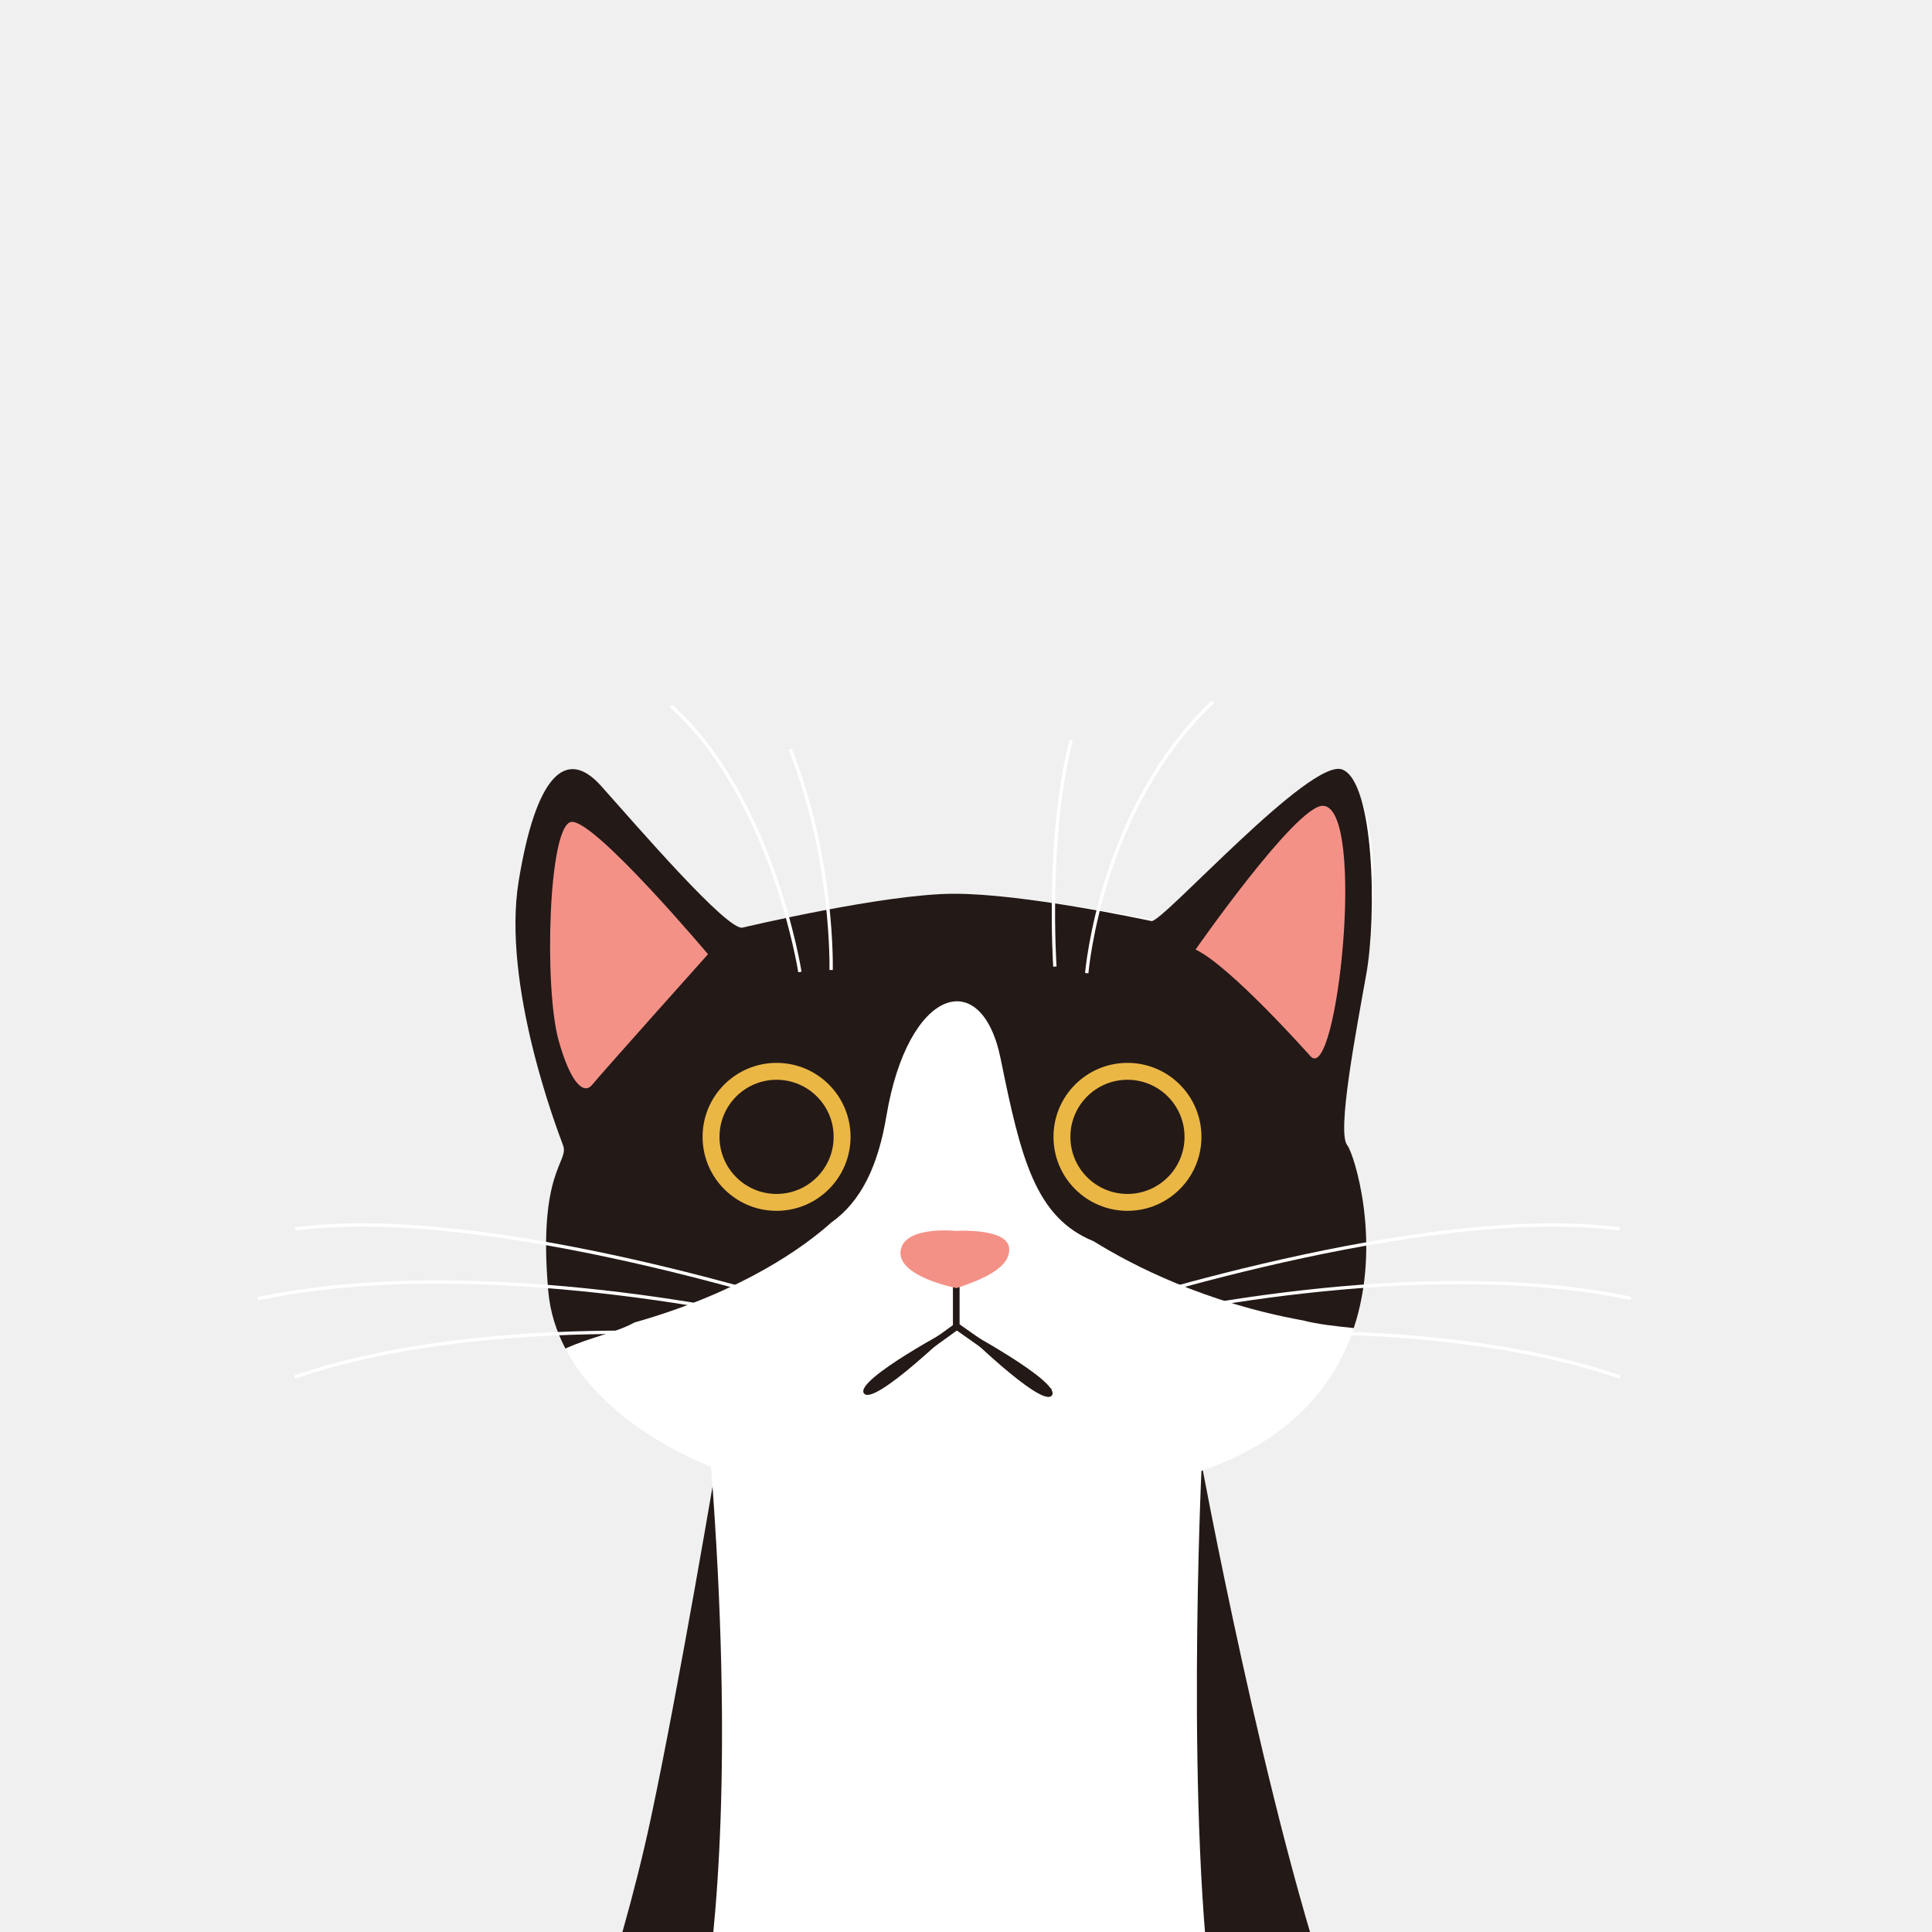
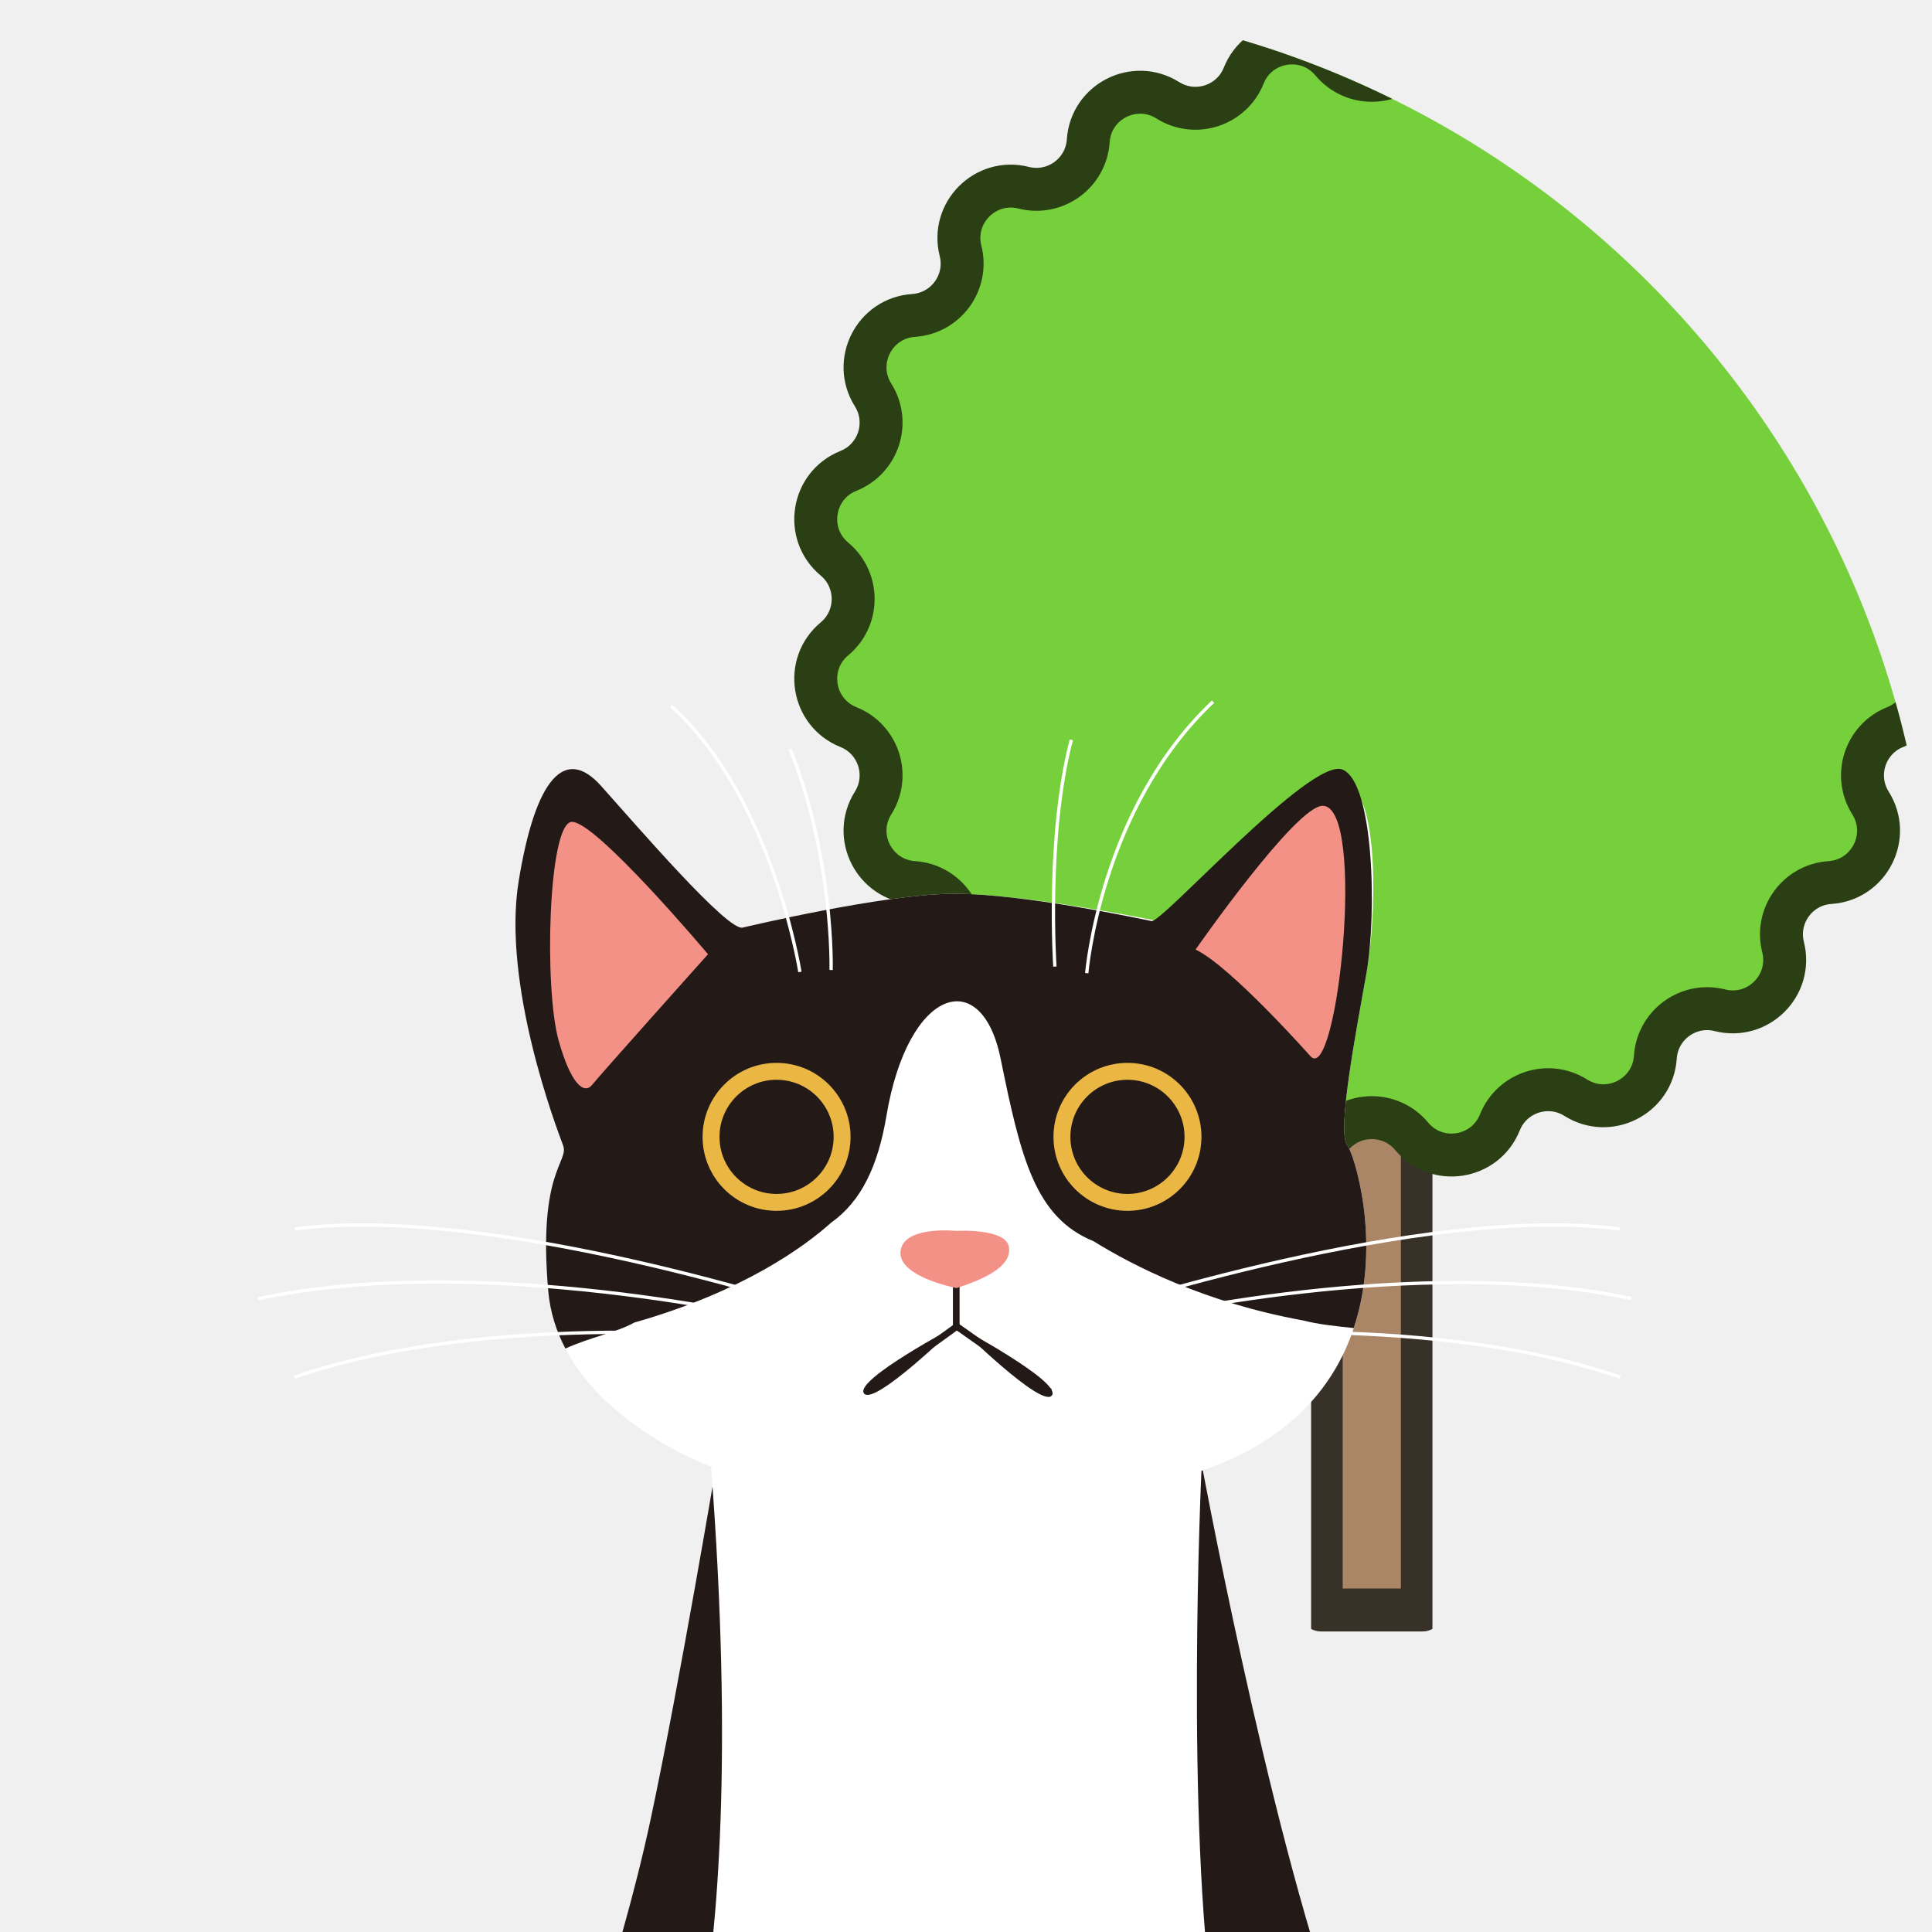
- <svg xmlns="http://www.w3.org/2000/svg" height="90" viewBox="0 0 90 90" width="90">
-   <mask id="a" fill="#fff">
-     <path d="m0 0h90.806v94h-90.806z" fill="none" />
-   </mask>
-   <mask id="b" fill="#fff">
-     <path d="m45 0c-24.853 0-45 20.147-45 45 0 24.853 20.147 45 45 45 24.853 0 45-20.147 45-45 0-24.853-20.147-45-45-45" fill="none" />
-   </mask>
-   <mask id="c" fill="#fff">
-     <path d="m45 0c-24.853 0-45 20.147-45 45 0 24.853 20.147 45 45 45 24.853 0 45-20.147 45-45 0-24.853-20.147-45-45-45z" fill="none" />
-   </mask>
-   <g fill="none" fill-rule="evenodd">
-     <path d="m66.258 75h-4.71v-23.967h4.71z" fill="#aa8566" mask="url(#a)" />
-     <path d="m66.258 75h-4.71v-23.967h4.71z" mask="url(#a)" stroke="#383128" stroke-linecap="round" stroke-linejoin="round" stroke-width="2" />
-     <path d="m57.839 44.352c-1.494 1.062-3.581.143-3.805-1.676" mask="url(#a)" stroke="#2b3f14" stroke-linecap="round" stroke-linejoin="round" stroke-width="2" />
-     <path d="m70.489 26.313c-.295 1.809-2.416 2.646-3.868 1.527" mask="url(#a)" stroke="#2b3f14" stroke-linecap="round" stroke-linejoin="round" stroke-width="2" />
-     <path d="m80.312 32.686c.626 1.723-.817 3.489-2.63 3.221" mask="url(#a)" stroke="#2b3f14" stroke-linecap="round" stroke-linejoin="round" stroke-width="2" />
-     <path d="m48.193 25.008c.348-1.8 2.492-2.575 3.911-1.414" mask="url(#a)" stroke="#2b3f14" stroke-linecap="round" stroke-linejoin="round" stroke-width="2" />
-     <path d="m65.763 2.872c1.174-1.408 3.426-1.052 4.107.65.562 1.404 2.258 1.955 3.537 1.15 1.552-.977 3.583.058 3.705 1.888.101 1.508 1.544 2.556 3.009 2.186 1.777-.45 3.39 1.163 2.941 2.94-.371 1.465.677 2.908 2.186 3.009 1.829.122 2.864 2.153 1.887 3.705-.805 1.279-.254 2.975 1.15 3.537 1.702.681 2.058 2.933.65 4.107-1.161.968-1.161 2.751 0 3.719 1.408 1.174 1.052 3.426-.65 4.107-1.404.562-1.955 2.258-1.15 3.538.977 1.551-.058 3.583-1.887 3.705-1.509.1-2.557 1.543-2.186 3.008.449 1.778-1.164 3.39-2.941 2.941-1.465-.371-2.908.678-3.009 2.186-.122 1.829-2.153 2.864-3.705 1.888-1.279-.806-2.975-.254-3.537 1.149-.681 1.702-2.933 2.059-4.107.651-.968-1.162-2.751-1.162-3.719 0-1.174 1.408-3.426 1.051-4.107-.651-.562-1.403-2.258-1.955-3.537-1.149-1.552.976-3.584-.059-3.705-1.888-.101-1.508-1.544-2.557-3.009-2.186-1.778.449-3.39-1.163-2.941-2.941.371-1.465-.677-2.908-2.186-3.008-1.829-.122-2.864-2.154-1.888-3.705.806-1.28.255-2.976-1.149-3.538-1.702-.681-2.059-2.933-.65-4.107 1.161-.968 1.161-2.751 0-3.719-1.409-1.174-1.052-3.426.65-4.107 1.404-.562 1.955-2.258 1.149-3.537-.976-1.552.059-3.583 1.888-3.705 1.509-.101 2.557-1.544 2.186-3.009-.449-1.777 1.163-3.39 2.941-2.94 1.465.37 2.908-.678 3.009-2.186.121-1.83 2.153-2.865 3.705-1.888 1.279.805 2.975.254 3.537-1.15.681-1.702 2.933-2.058 4.107-.65.968 1.161 2.751 1.161 3.719 0" fill="#76d03b" mask="url(#b)" />
-     <path d="m65.763 2.872c1.174-1.408 3.426-1.052 4.107.65.562 1.404 2.258 1.955 3.537 1.15 1.552-.977 3.583.058 3.705 1.888.101 1.508 1.544 2.556 3.009 2.186 1.777-.45 3.39 1.163 2.941 2.94-.371 1.465.677 2.908 2.186 3.009 1.829.122 2.864 2.153 1.887 3.705-.805 1.279-.254 2.975 1.15 3.537 1.702.681 2.058 2.933.65 4.107-1.161.968-1.161 2.751 0 3.719 1.408 1.174 1.052 3.426-.65 4.107-1.404.562-1.955 2.258-1.15 3.538.977 1.551-.058 3.583-1.887 3.705-1.509.1-2.557 1.543-2.186 3.008.449 1.778-1.164 3.39-2.941 2.941-1.465-.371-2.908.678-3.009 2.186-.122 1.829-2.153 2.864-3.705 1.888-1.279-.806-2.975-.254-3.537 1.149-.681 1.702-2.933 2.059-4.107.651-.968-1.162-2.751-1.162-3.719 0-1.174 1.408-3.426 1.051-4.107-.651-.562-1.403-2.258-1.955-3.537-1.149-1.552.976-3.584-.059-3.705-1.888-.101-1.508-1.544-2.557-3.009-2.186-1.778.449-3.39-1.163-2.941-2.941.371-1.465-.677-2.908-2.186-3.008-1.829-.122-2.864-2.154-1.888-3.705.806-1.28.255-2.976-1.149-3.538-1.702-.681-2.059-2.933-.65-4.107 1.161-.968 1.161-2.751 0-3.719-1.409-1.174-1.052-3.426.65-4.107 1.404-.562 1.955-2.258 1.149-3.537-.976-1.552.059-3.583 1.888-3.705 1.509-.101 2.557-1.544 2.186-3.009-.449-1.777 1.163-3.39 2.941-2.94 1.465.37 2.908-.678 3.009-2.186.121-1.83 2.153-2.865 3.705-1.888 1.279.805 2.975.254 3.537-1.15.681-1.702 2.933-2.058 4.107-.65.968 1.161 2.751 1.161 3.719 0z" mask="url(#c)" stroke="#2b3f14" stroke-linecap="round" stroke-linejoin="round" stroke-width="2" />
-     <path d="m28.869.631-22.451.295s-1.76 10.489-3.097 16.769c-.765 3.59-1.8 7.022-2.547 9.305h34.546c-3.282-9.102-6.451-26.369-6.451-26.369" fill="#231917" transform="translate(27 67)" />
-     <path d="m31.968 33.517c10.635-3.643 7.287-14.574 6.794-15.164-.492-.591.394-5.219.887-7.977.492-2.757.591-8.271-.887-8.862-1.477-.591-8.271 6.499-8.763 6.401-.493-.099-6.303-1.28-9.552-1.28-3.25 0-9.847 1.575-9.847 1.575-.689.197-4.924-4.726-6.598-6.597s-3.052-.394-3.84 4.431 1.772 11.521 2.068 12.309c.295.787-1.182 1.181-.689 6.794.492 5.613 7.582 8.173 7.582 8.173 1.048 13.63.27 21.682-.414 25.68h23.87c-1.378-9.067-.611-25.483-.611-25.483" fill="#fff" transform="translate(24 35)" />
-     <path d="m44.701 61.969h-.31v-2.609h.31z" fill="#231917" />
-     <path d="m44.585 61.742s-4.8 2.536-4.339 3.167 4.339-3.167 4.339-3.167" fill="#231917" />
-     <path d="m44.679 61.816s3.859 3.817 4.323 3.188c.464-.628-4.323-3.188-4.323-3.188" fill="#231917" />
-     <path d="m48.816 64.97-4.242-2.989-3.997 2.889-.182-.251 4.176-3.019 4.424 3.116z" fill="#231917" />
-     <path d="m44.561 60.005s-2.988-.573-2.576-1.877c.324-1.027 2.56-.788 2.56-.788s2.364-.148 2.462.788c.098.929-1.264 1.483-2.446 1.877" fill="#f49187" />
-     <path d="m62.535 35.849c-1.477-.591-8.403 7.156-8.895 7.057-.493-.098-5.944-1.272-9.193-1.272-3.25 0-9.847 1.576-9.847 1.576-.69.197-4.924-4.727-6.598-6.598s-3.053-.394-3.84 4.431c-.788 4.825 1.772 11.521 2.067 12.309.296.788-1.181 1.182-.689 6.795.087.985.379 1.874.798 2.674 1.156-.528 2.35-.736 3.215-1.213 5.101-1.451 7.954-3.566 9.162-4.65 1.415-1 2.192-2.666 2.58-4.984.999-5.955 4.429-7.034 5.318-2.659.945 4.655 1.614 7.399 4.33 8.506 1.877 1.164 5.214 2.861 9.73 3.685 0 0-.003-.002-.003-.003.739.192 1.532.274 2.394.363 1.336-4.021-.004-8.157-.302-8.514-.492-.591.394-5.219.886-7.976.493-2.757.364-8.936-1.113-9.527" fill="#231917" />
-     <path d="m39.622 52.959c0 1.903-1.543 3.446-3.446 3.446-1.904 0-3.447-1.543-3.447-3.446s1.543-3.446 3.447-3.446c1.903 0 3.446 1.543 3.446 3.446" fill="#ebb744" />
-     <path d="m38.834 52.959c0 1.468-1.19 2.659-2.659 2.659-1.468 0-2.658-1.191-2.658-2.659s1.19-2.659 2.658-2.659c1.469 0 2.659 1.191 2.659 2.659" fill="#231917" />
-     <path d="m55.968 52.959c0 1.903-1.543 3.446-3.446 3.446-1.904 0-3.447-1.543-3.447-3.446s1.543-3.446 3.447-3.446c1.903 0 3.446 1.543 3.446 3.446" fill="#ebb744" />
-     <path d="m55.18 52.959c0 1.468-1.19 2.659-2.659 2.659-1.468 0-2.658-1.191-2.658-2.659s1.19-2.659 2.658-2.659c1.469 0 2.659 1.191 2.659 2.659" fill="#231917" />
-     <path d="m55.694 44.234s4.689-6.729 5.932-6.697c2.037.052.67 13.012-.574 11.672 0 0-3.732-4.21-5.358-4.975" fill="#f49187" />
-     <path d="m32.982 44.451s-5.275-6.263-6.358-6.164c-1.084.098-1.288 7.732-.601 10.183.558 1.993 1.174 2.551 1.568 2.058.394-.492 5.391-6.077 5.391-6.077" fill="#f49187" />
-     <g fill="#fff">
-       <path d="m49.063 45.033c-.004-.061-.403-6.107.768-10.589l.15.04c-1.164 4.456-.767 10.478-.763 10.538z" />
-       <path d="m50.703 45.339-.155-.012c.006-.077.652-7.733 5.906-12.695l.106.113c-5.209 4.92-5.851 12.518-5.857 12.594" />
-       <path d="m38.794 45.188-.155-.004c.001-.052.122-5.19-1.906-10.262l.144-.057c2.041 5.102 1.918 10.271 1.917 10.323" />
-       <path d="m37.186 45.29c-.012-.081-1.301-8.152-5.975-12.342l.103-.116c4.716 4.228 6.013 12.353 6.025 12.434z" />
-       <path d="m50.828 61.238-.049-.147c.154-.052 15.52-5.131 24.679-3.919l-.021.154c-9.125-1.208-24.455 3.861-24.609 3.912" />
-       <path d="m75.449 64.226c-9.285-3.192-22.186-1.775-22.315-1.761l-.017-.154c.129-.015 13.064-1.435 22.382 1.768z" />
-       <path d="m52.837 61.554-.036-.151c.131-.031 13.23-3.111 23.199-.991l-.032.152c-9.934-2.113-23 .959-23.131.99" />
-       <path d="m38.367 61.238c-.154-.051-15.486-5.121-24.609-3.912l-.021-.154c9.159-1.212 24.525 3.867 24.679 3.919z" />
-       <path d="m13.746 64.226-.05-.147c9.318-3.203 22.253-1.783 22.382-1.768l-.017.154c-.13-.014-13.03-1.431-22.315 1.761" />
-       <path d="m36.35 61.618c-.138-.033-13.876-3.263-24.32-1.04l-.033-.152c10.479-2.23 24.251 1.008 24.389 1.041z" />
+ <svg xmlns="http://www.w3.org/2000/svg" xmlns:xlink="http://www.w3.org/1999/xlink" width="90px" height="90px" viewBox="0 0 90 90" version="1.1">
+   <defs>
+     <path id="path-1" d="M0,0 L90.806,0 L90.806,94 L0,94 L0,0 Z" />
+     <path id="path-3" d="M45,0 C20.147,0 0,20.147 0,45 L0,45 C0,69.853 20.147,90 45,90 L45,90 C69.853,90 90,69.853 90,45 L90,45 C90,20.147 69.853,0 45,0" />
+     <path id="path-5" d="M45,0 C20.147,0 0,20.147 0,45 L0,45 C0,69.853 20.147,90 45,90 L45,90 C69.853,90 90,69.853 90,45 L90,45 C90,20.147 69.853,0 45,0 L45,0 Z" />
+   </defs>
+   <g id="Page-1" stroke="none" stroke-width="1" fill="none" fill-rule="evenodd">
+     <g id="kat-buiten">
+       <g id="Group-10">
+         <mask id="mask-2" fill="white">
+           <use xlink:href="#path-1" />
+         </mask>
+         <g id="Clip-4" />
+         <path d="M66.258,75 L61.548,75 L61.548,51.033 L66.258,51.033 L66.258,75 Z" id="Fill-3" fill="#AA8566" mask="url(#mask-2)" />
+         <path d="M66.258,75 L61.548,75 L61.548,51.033 L66.258,51.033 L66.258,75 Z" id="Stroke-5" stroke="#383128" stroke-width="2" stroke-linecap="round" stroke-linejoin="round" mask="url(#mask-2)" />
+         <path d="M57.839,44.352 L57.839,44.352 C56.345,45.414 54.258,44.495 54.034,42.676" id="Stroke-6" stroke="#2B3F14" stroke-width="2" stroke-linecap="round" stroke-linejoin="round" mask="url(#mask-2)" />
+         <path d="M70.489,26.313 L70.489,26.313 C70.194,28.122 68.073,28.959 66.621,27.84" id="Stroke-7" stroke="#2B3F14" stroke-width="2" stroke-linecap="round" stroke-linejoin="round" mask="url(#mask-2)" />
+         <path d="M80.312,32.686 L80.312,32.686 C80.938,34.409 79.495,36.175 77.682,35.907" id="Stroke-8" stroke="#2B3F14" stroke-width="2" stroke-linecap="round" stroke-linejoin="round" mask="url(#mask-2)" />
+         <path d="M48.193,25.008 L48.193,25.008 C48.541,23.208 50.685,22.433 52.104,23.594" id="Stroke-9" stroke="#2B3F14" stroke-width="2" stroke-linecap="round" stroke-linejoin="round" mask="url(#mask-2)" />
+       </g>
+       <g id="Group-46">
+         <g id="Group-13">
+           <mask id="mask-4" fill="white">
+             <use xlink:href="#path-3" />
+           </mask>
+           <g id="Clip-12" />
+           <path d="M65.763,2.872 L65.763,2.872 C66.937,1.464 69.189,1.819 69.87,3.522 C70.432,4.926 72.128,5.476 73.407,4.671 C74.959,3.695 76.99,4.729 77.112,6.559 C77.213,8.068 78.656,9.116 80.121,8.745 C81.898,8.296 83.511,9.909 83.062,11.685 L83.062,11.685 C82.691,13.15 83.739,14.594 85.248,14.694 C87.077,14.816 88.112,16.848 87.135,18.399 C86.33,19.678 86.881,21.375 88.285,21.936 C89.987,22.617 90.343,24.869 88.935,26.044 C87.774,27.012 87.774,28.794 88.935,29.762 C90.343,30.936 89.987,33.188 88.285,33.87 C86.881,34.431 86.33,36.127 87.135,37.407 C88.112,38.959 87.077,40.99 85.248,41.112 C83.739,41.212 82.691,42.656 83.062,44.12 C83.511,45.898 81.898,47.511 80.121,47.062 C78.656,46.691 77.213,47.739 77.112,49.248 C76.99,51.077 74.959,52.111 73.407,51.136 C72.128,50.33 70.432,50.882 69.87,52.285 C69.189,53.986 66.937,54.343 65.763,52.935 C64.795,51.773 63.012,51.773 62.044,52.935 C60.87,54.343 58.618,53.986 57.937,52.285 C57.375,50.882 55.679,50.33 54.4,51.136 C52.848,52.111 50.816,51.077 50.695,49.248 C50.594,47.739 49.151,46.691 47.686,47.062 C45.908,47.511 44.296,45.898 44.745,44.12 C45.116,42.656 44.068,41.212 42.559,41.112 C40.73,40.99 39.695,38.959 40.671,37.407 C41.477,36.127 40.926,34.431 39.522,33.87 C37.82,33.188 37.463,30.936 38.872,29.762 C40.033,28.794 40.033,27.012 38.872,26.044 C37.463,24.869 37.82,22.617 39.522,21.936 C40.926,21.375 41.477,19.678 40.671,18.399 C39.695,16.848 40.73,14.816 42.559,14.694 C44.068,14.594 45.116,13.15 44.745,11.685 L44.745,11.685 C44.296,9.909 45.908,8.296 47.686,8.745 C49.151,9.116 50.594,8.068 50.695,6.559 C50.816,4.729 52.848,3.695 54.4,4.671 C55.679,5.476 57.375,4.926 57.937,3.522 C58.618,1.819 60.87,1.464 62.044,2.872 C63.012,4.032 64.795,4.032 65.763,2.872" id="Fill-11" fill="#76D03B" mask="url(#mask-4)" />
+         </g>
+         <g id="Group-16">
+           <mask id="mask-6" fill="white">
+             <use xlink:href="#path-5" />
+           </mask>
+           <g id="Clip-15" />
+           <path d="M65.763,2.872 L65.763,2.872 C66.937,1.464 69.189,1.819 69.87,3.522 C70.432,4.926 72.128,5.476 73.407,4.671 C74.959,3.695 76.99,4.729 77.112,6.559 C77.213,8.068 78.656,9.116 80.121,8.745 C81.898,8.296 83.511,9.909 83.062,11.685 L83.062,11.685 C82.691,13.15 83.739,14.594 85.248,14.694 C87.077,14.816 88.112,16.848 87.135,18.399 C86.33,19.678 86.881,21.375 88.285,21.936 C89.987,22.617 90.343,24.869 88.935,26.044 C87.774,27.012 87.774,28.794 88.935,29.762 C90.343,30.936 89.987,33.188 88.285,33.87 C86.881,34.431 86.33,36.127 87.135,37.407 C88.112,38.959 87.077,40.99 85.248,41.112 C83.739,41.212 82.691,42.656 83.062,44.12 C83.511,45.898 81.898,47.511 80.121,47.062 C78.656,46.691 77.213,47.739 77.112,49.248 C76.99,51.077 74.959,52.111 73.407,51.136 C72.128,50.33 70.432,50.882 69.87,52.285 C69.189,53.986 66.937,54.343 65.763,52.935 C64.795,51.773 63.012,51.773 62.044,52.935 C60.87,54.343 58.618,53.986 57.937,52.285 C57.375,50.882 55.679,50.33 54.4,51.136 C52.848,52.111 50.816,51.077 50.695,49.248 C50.594,47.739 49.151,46.691 47.686,47.062 C45.908,47.511 44.296,45.898 44.745,44.12 C45.116,42.656 44.068,41.212 42.559,41.112 C40.73,40.99 39.695,38.959 40.671,37.407 C41.477,36.127 40.926,34.431 39.522,33.87 C37.82,33.188 37.463,30.936 38.872,29.762 C40.033,28.794 40.033,27.012 38.872,26.044 C37.463,24.869 37.82,22.617 39.522,21.936 C40.926,21.375 41.477,19.678 40.671,18.399 C39.695,16.848 40.73,14.816 42.559,14.694 C44.068,14.594 45.116,13.15 44.745,11.685 L44.745,11.685 C44.296,9.909 45.908,8.296 47.686,8.745 C49.151,9.116 50.594,8.068 50.695,6.559 C50.816,4.729 52.848,3.695 54.4,4.671 C55.679,5.476 57.375,4.926 57.937,3.522 C58.618,1.819 60.87,1.464 62.044,2.872 C63.012,4.032 64.795,4.032 65.763,2.872 L65.763,2.872 Z" id="Stroke-14" stroke="#2B3F14" stroke-width="2" stroke-linecap="round" stroke-linejoin="round" mask="url(#mask-6)" />
+         </g>
+         <g id="Group-19" transform="translate(27, 67)" fill="#231917">
+           <path d="M28.869,0.631 L6.418,0.926 C6.418,0.926 4.658,11.415 3.321,17.695 C2.556,21.285 1.521,24.717 0.774,27 L35.32,27 C32.038,17.898 28.869,0.631 28.869,0.631" id="Fill-17" />
+         </g>
+         <g id="Group-22" transform="translate(24, 35)" fill="#FFFFFF">
+           <path d="M31.968,33.517 C42.603,29.874 39.255,18.943 38.762,18.353 C38.27,17.762 39.156,13.134 39.649,10.376 C40.141,7.619 40.24,2.105 38.762,1.514 C37.285,0.923 30.491,8.013 29.999,7.915 C29.506,7.816 23.696,6.635 20.447,6.635 C17.197,6.635 10.6,8.21 10.6,8.21 C9.911,8.407 5.676,3.484 4.002,1.613 C2.328,-0.258 0.95,1.219 0.162,6.044 C-0.626,10.869 1.934,17.565 2.23,18.353 C2.525,19.14 1.048,19.534 1.541,25.147 C2.033,30.76 9.123,33.32 9.123,33.32 C10.171,46.95 9.393,55.002 8.709,59 L32.579,59 C31.201,49.933 31.968,33.517 31.968,33.517" id="Fill-20" />
+         </g>
+         <path d="M44.701,61.969 L44.391,61.969 L44.391,59.36 L44.701,59.36 L44.701,61.969 Z" id="Fill-23" fill="#231917" />
+         <path d="M44.585,61.742 C44.585,61.742 39.785,64.278 40.246,64.909 C40.707,65.54 44.585,61.742 44.585,61.742" id="Fill-25" fill="#231917" />
+         <path d="M44.679,61.816 C44.679,61.816 48.538,65.633 49.002,65.004 C49.466,64.376 44.679,61.816 44.679,61.816" id="Fill-26" fill="#231917" />
+         <path d="M48.816,64.97 L44.574,61.981 L40.577,64.87 L40.395,64.619 L44.571,61.6 L48.995,64.716 L48.816,64.97 Z" id="Fill-27" fill="#231917" />
+         <path d="M44.561,60.005 C44.561,60.005 41.573,59.432 41.985,58.128 C42.309,57.101 44.545,57.34 44.545,57.34 C44.545,57.34 46.909,57.192 47.007,58.128 C47.105,59.057 45.743,59.611 44.561,60.005" id="Fill-28" fill="#F49187" />
+         <path d="M62.535,35.849 C61.058,35.258 54.132,43.005 53.64,42.906 C53.147,42.808 47.696,41.634 44.447,41.634 C41.197,41.634 34.6,43.21 34.6,43.21 C33.91,43.407 29.676,38.483 28.002,36.612 C26.328,34.741 24.949,36.218 24.162,41.043 C23.374,45.868 25.934,52.564 26.229,53.352 C26.525,54.14 25.048,54.534 25.54,60.147 C25.627,61.132 25.919,62.021 26.338,62.821 C27.494,62.293 28.688,62.085 29.553,61.608 C34.654,60.157 37.507,58.042 38.715,56.958 C40.13,55.958 40.907,54.292 41.295,51.974 C42.294,46.019 45.724,44.94 46.613,49.315 C47.558,53.97 48.227,56.714 50.943,57.821 C52.82,58.985 56.157,60.682 60.673,61.506 C60.673,61.506 60.67,61.504 60.67,61.503 C61.409,61.695 62.202,61.777 63.064,61.866 C64.4,57.845 63.06,53.709 62.762,53.352 C62.27,52.761 63.156,48.133 63.648,45.376 C64.141,42.619 64.012,36.44 62.535,35.849" id="Fill-29" fill="#231917" />
+         <path d="M39.622,52.959 C39.622,54.862 38.079,56.405 36.176,56.405 C34.272,56.405 32.729,54.862 32.729,52.959 C32.729,51.056 34.272,49.513 36.176,49.513 C38.079,49.513 39.622,51.056 39.622,52.959" id="Fill-30" fill="#EBB744" />
+         <path d="M38.834,52.959 C38.834,54.427 37.644,55.618 36.175,55.618 C34.707,55.618 33.517,54.427 33.517,52.959 C33.517,51.491 34.707,50.3 36.175,50.3 C37.644,50.3 38.834,51.491 38.834,52.959" id="Fill-31" fill="#231917" />
+         <path d="M55.968,52.959 C55.968,54.862 54.425,56.405 52.522,56.405 C50.618,56.405 49.075,54.862 49.075,52.959 C49.075,51.056 50.618,49.513 52.522,49.513 C54.425,49.513 55.968,51.056 55.968,52.959" id="Fill-32" fill="#EBB744" />
+         <path d="M55.18,52.959 C55.18,54.427 53.99,55.618 52.521,55.618 C51.053,55.618 49.863,54.427 49.863,52.959 C49.863,51.491 51.053,50.3 52.521,50.3 C53.99,50.3 55.18,51.491 55.18,52.959" id="Fill-33" fill="#231917" />
+         <path d="M55.694,44.234 C55.694,44.234 60.383,37.505 61.626,37.537 C63.663,37.589 62.296,50.549 61.052,49.209 C61.052,49.209 57.32,44.999 55.694,44.234" id="Fill-34" fill="#F49187" />
+         <path d="M32.982,44.451 C32.982,44.451 27.707,38.188 26.624,38.287 C25.54,38.385 25.336,46.019 26.023,48.47 C26.581,50.463 27.197,51.021 27.591,50.528 C27.985,50.036 32.982,44.451 32.982,44.451" id="Fill-35" fill="#F49187" />
+         <path d="M49.063,45.033 C49.059,44.972 48.66,38.926 49.831,34.444 L49.981,34.484 C48.817,38.94 49.214,44.962 49.218,45.022 L49.063,45.033 Z" id="Fill-36" fill="#FFFFFF" />
+         <path d="M50.703,45.339 L50.548,45.327 C50.554,45.25 51.2,37.594 56.454,32.632 L56.56,32.745 C51.351,37.665 50.709,45.263 50.703,45.339" id="Fill-37" fill="#FFFFFF" />
+         <path d="M38.794,45.188 L38.639,45.184 C38.64,45.132 38.761,39.994 36.733,34.922 L36.877,34.865 C38.918,39.967 38.795,45.136 38.794,45.188" id="Fill-38" fill="#FFFFFF" />
+         <path d="M37.186,45.29 C37.174,45.209 35.885,37.138 31.211,32.948 L31.314,32.832 C36.03,37.06 37.327,45.185 37.339,45.266 L37.186,45.29 Z" id="Fill-39" fill="#FFFFFF" />
+         <path d="M50.828,61.238 L50.779,61.091 C50.933,61.039 66.299,55.96 75.458,57.172 L75.437,57.326 C66.312,56.118 50.982,61.187 50.828,61.238" id="Fill-40" fill="#FFFFFF" />
+         <path d="M75.449,64.226 C66.164,61.034 53.263,62.451 53.134,62.465 L53.117,62.311 C53.246,62.296 66.181,60.876 75.499,64.079 L75.449,64.226 Z" id="Fill-41" fill="#FFFFFF" />
+         <path d="M52.837,61.554 L52.801,61.403 C52.932,61.372 66.031,58.292 76,60.412 L75.968,60.564 C66.034,58.451 52.968,61.523 52.837,61.554" id="Fill-42" fill="#FFFFFF" />
+         <path d="M38.367,61.238 C38.213,61.187 22.881,56.117 13.758,57.326 L13.737,57.172 C22.896,55.96 38.262,61.039 38.416,61.091 L38.367,61.238 Z" id="Fill-43" fill="#FFFFFF" />
+         <path d="M13.746,64.226 L13.696,64.079 C23.014,60.876 35.949,62.296 36.078,62.311 L36.061,62.465 C35.931,62.451 23.031,61.034 13.746,64.226" id="Fill-44" fill="#FFFFFF" />
+         <path d="M36.35,61.618 C36.212,61.585 22.474,58.355 12.03,60.578 L11.997,60.426 C22.476,58.196 36.248,61.434 36.386,61.467 L36.35,61.618 Z" id="Fill-45" fill="#FFFFFF" />
+       </g>
    </g>
  </g>
</svg>
